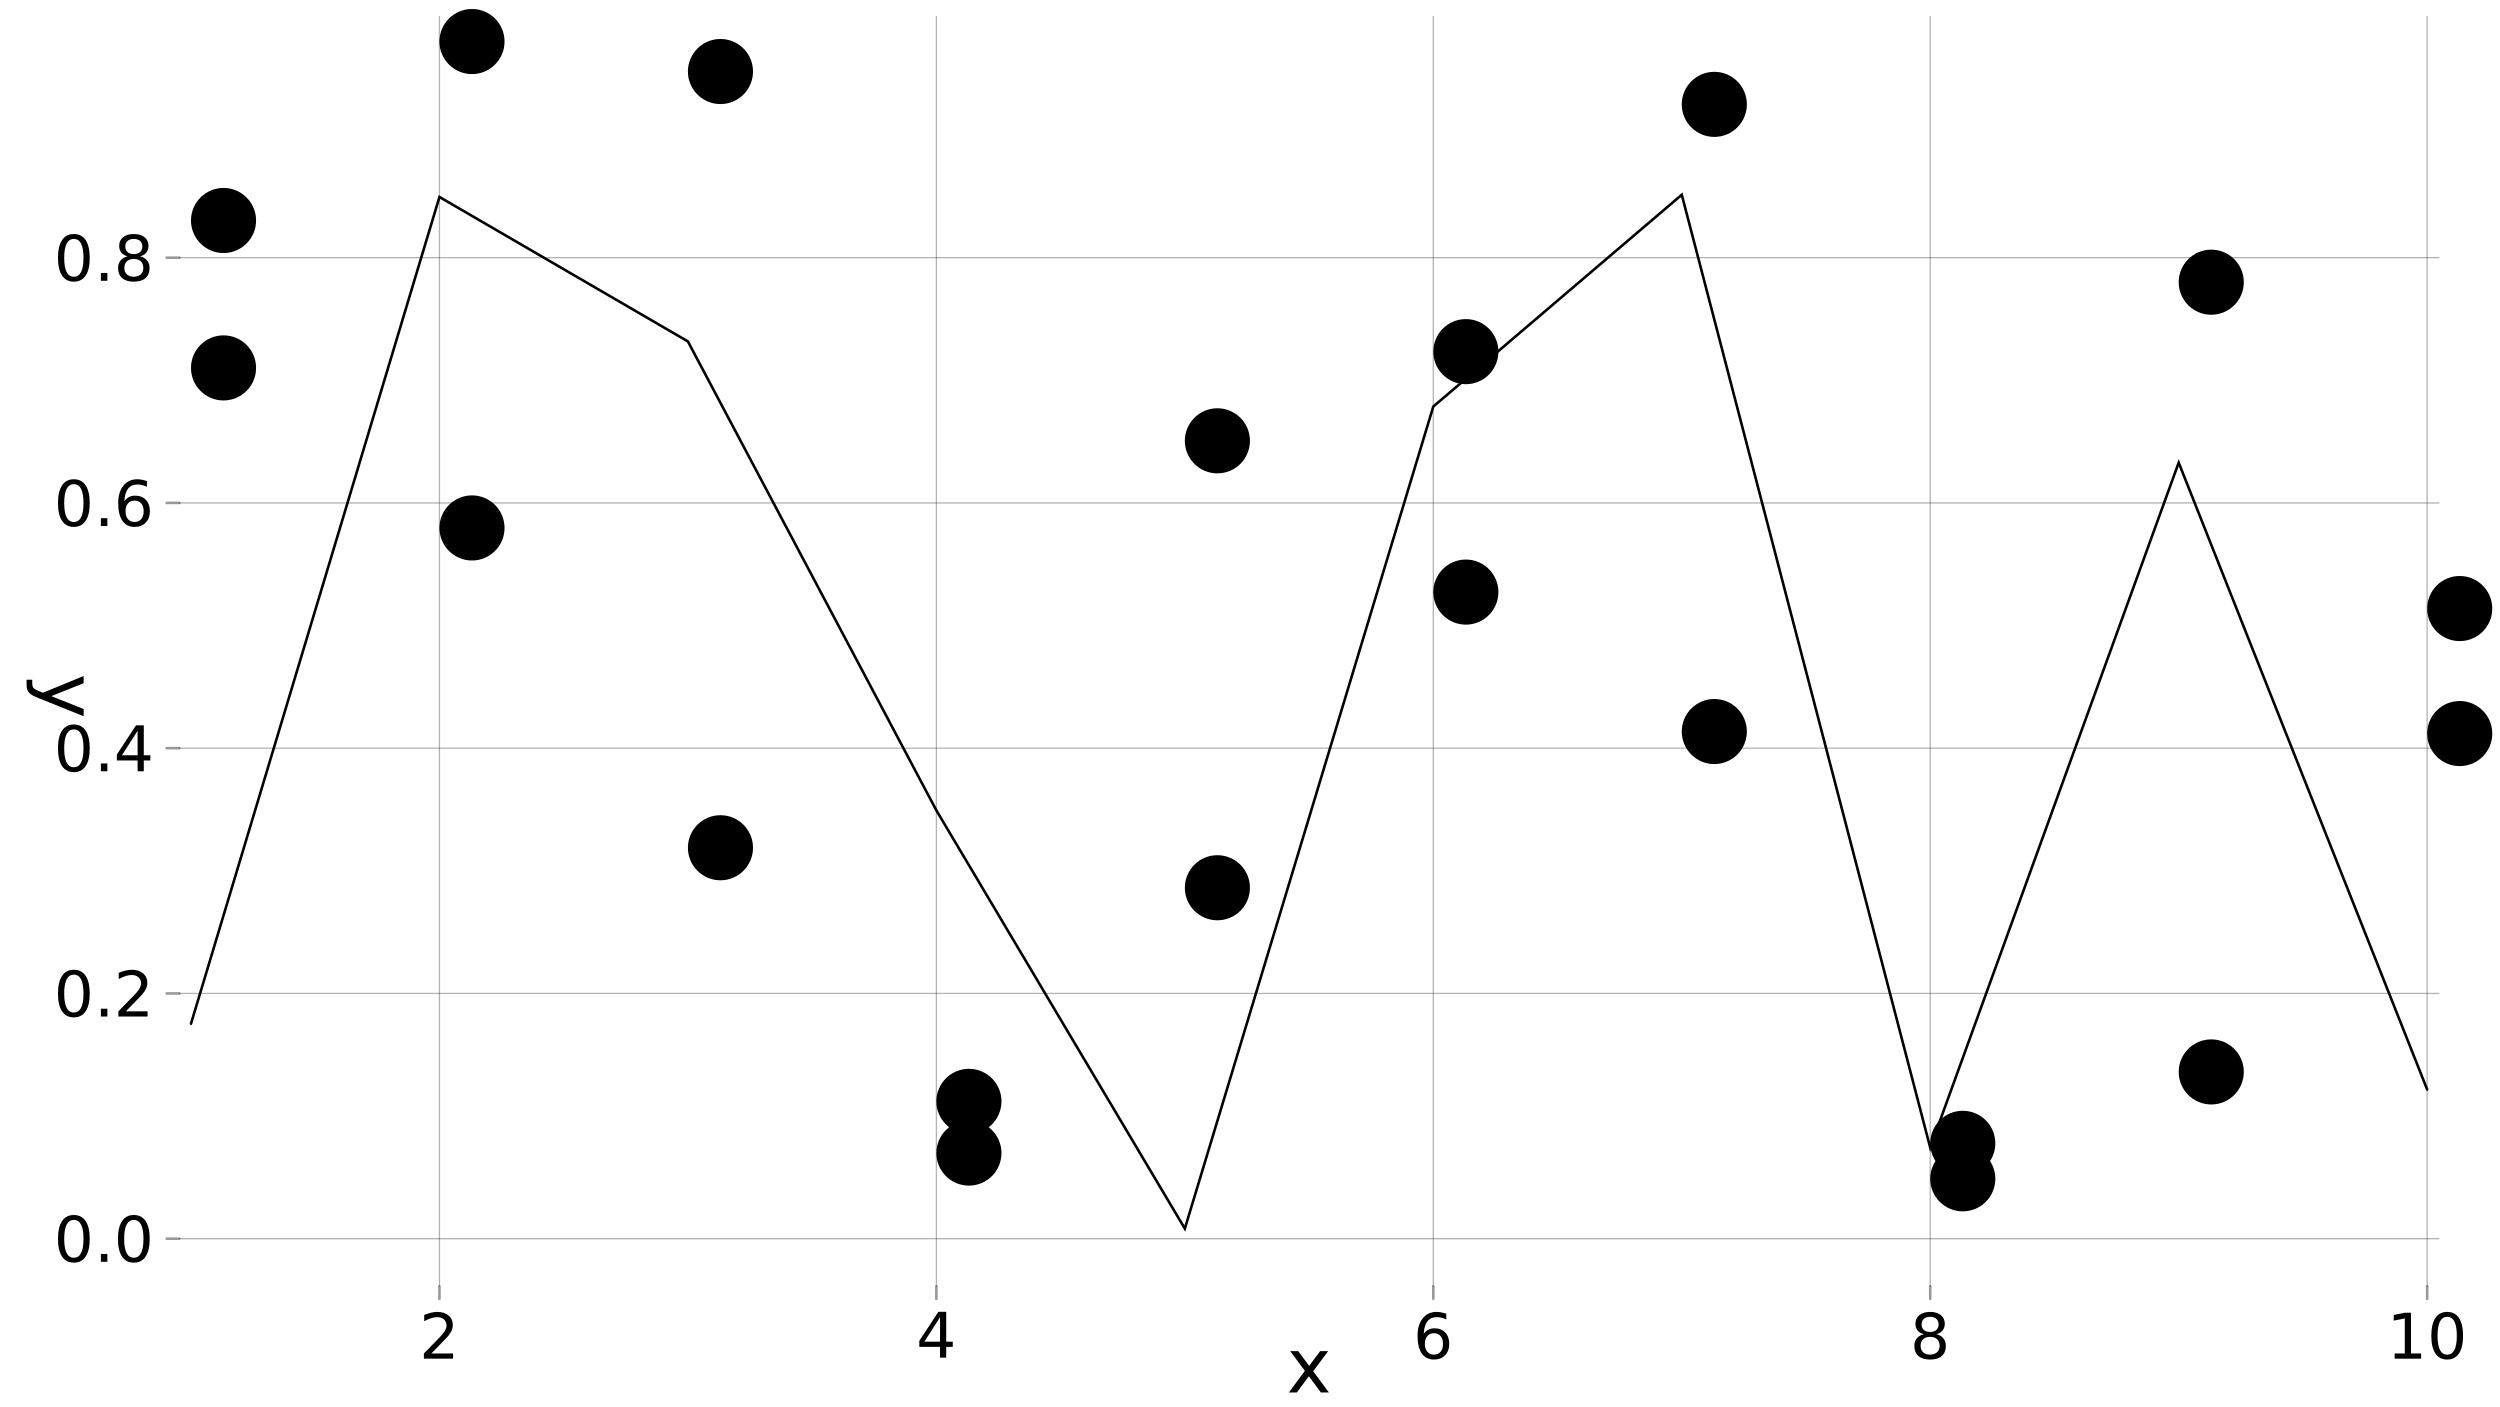
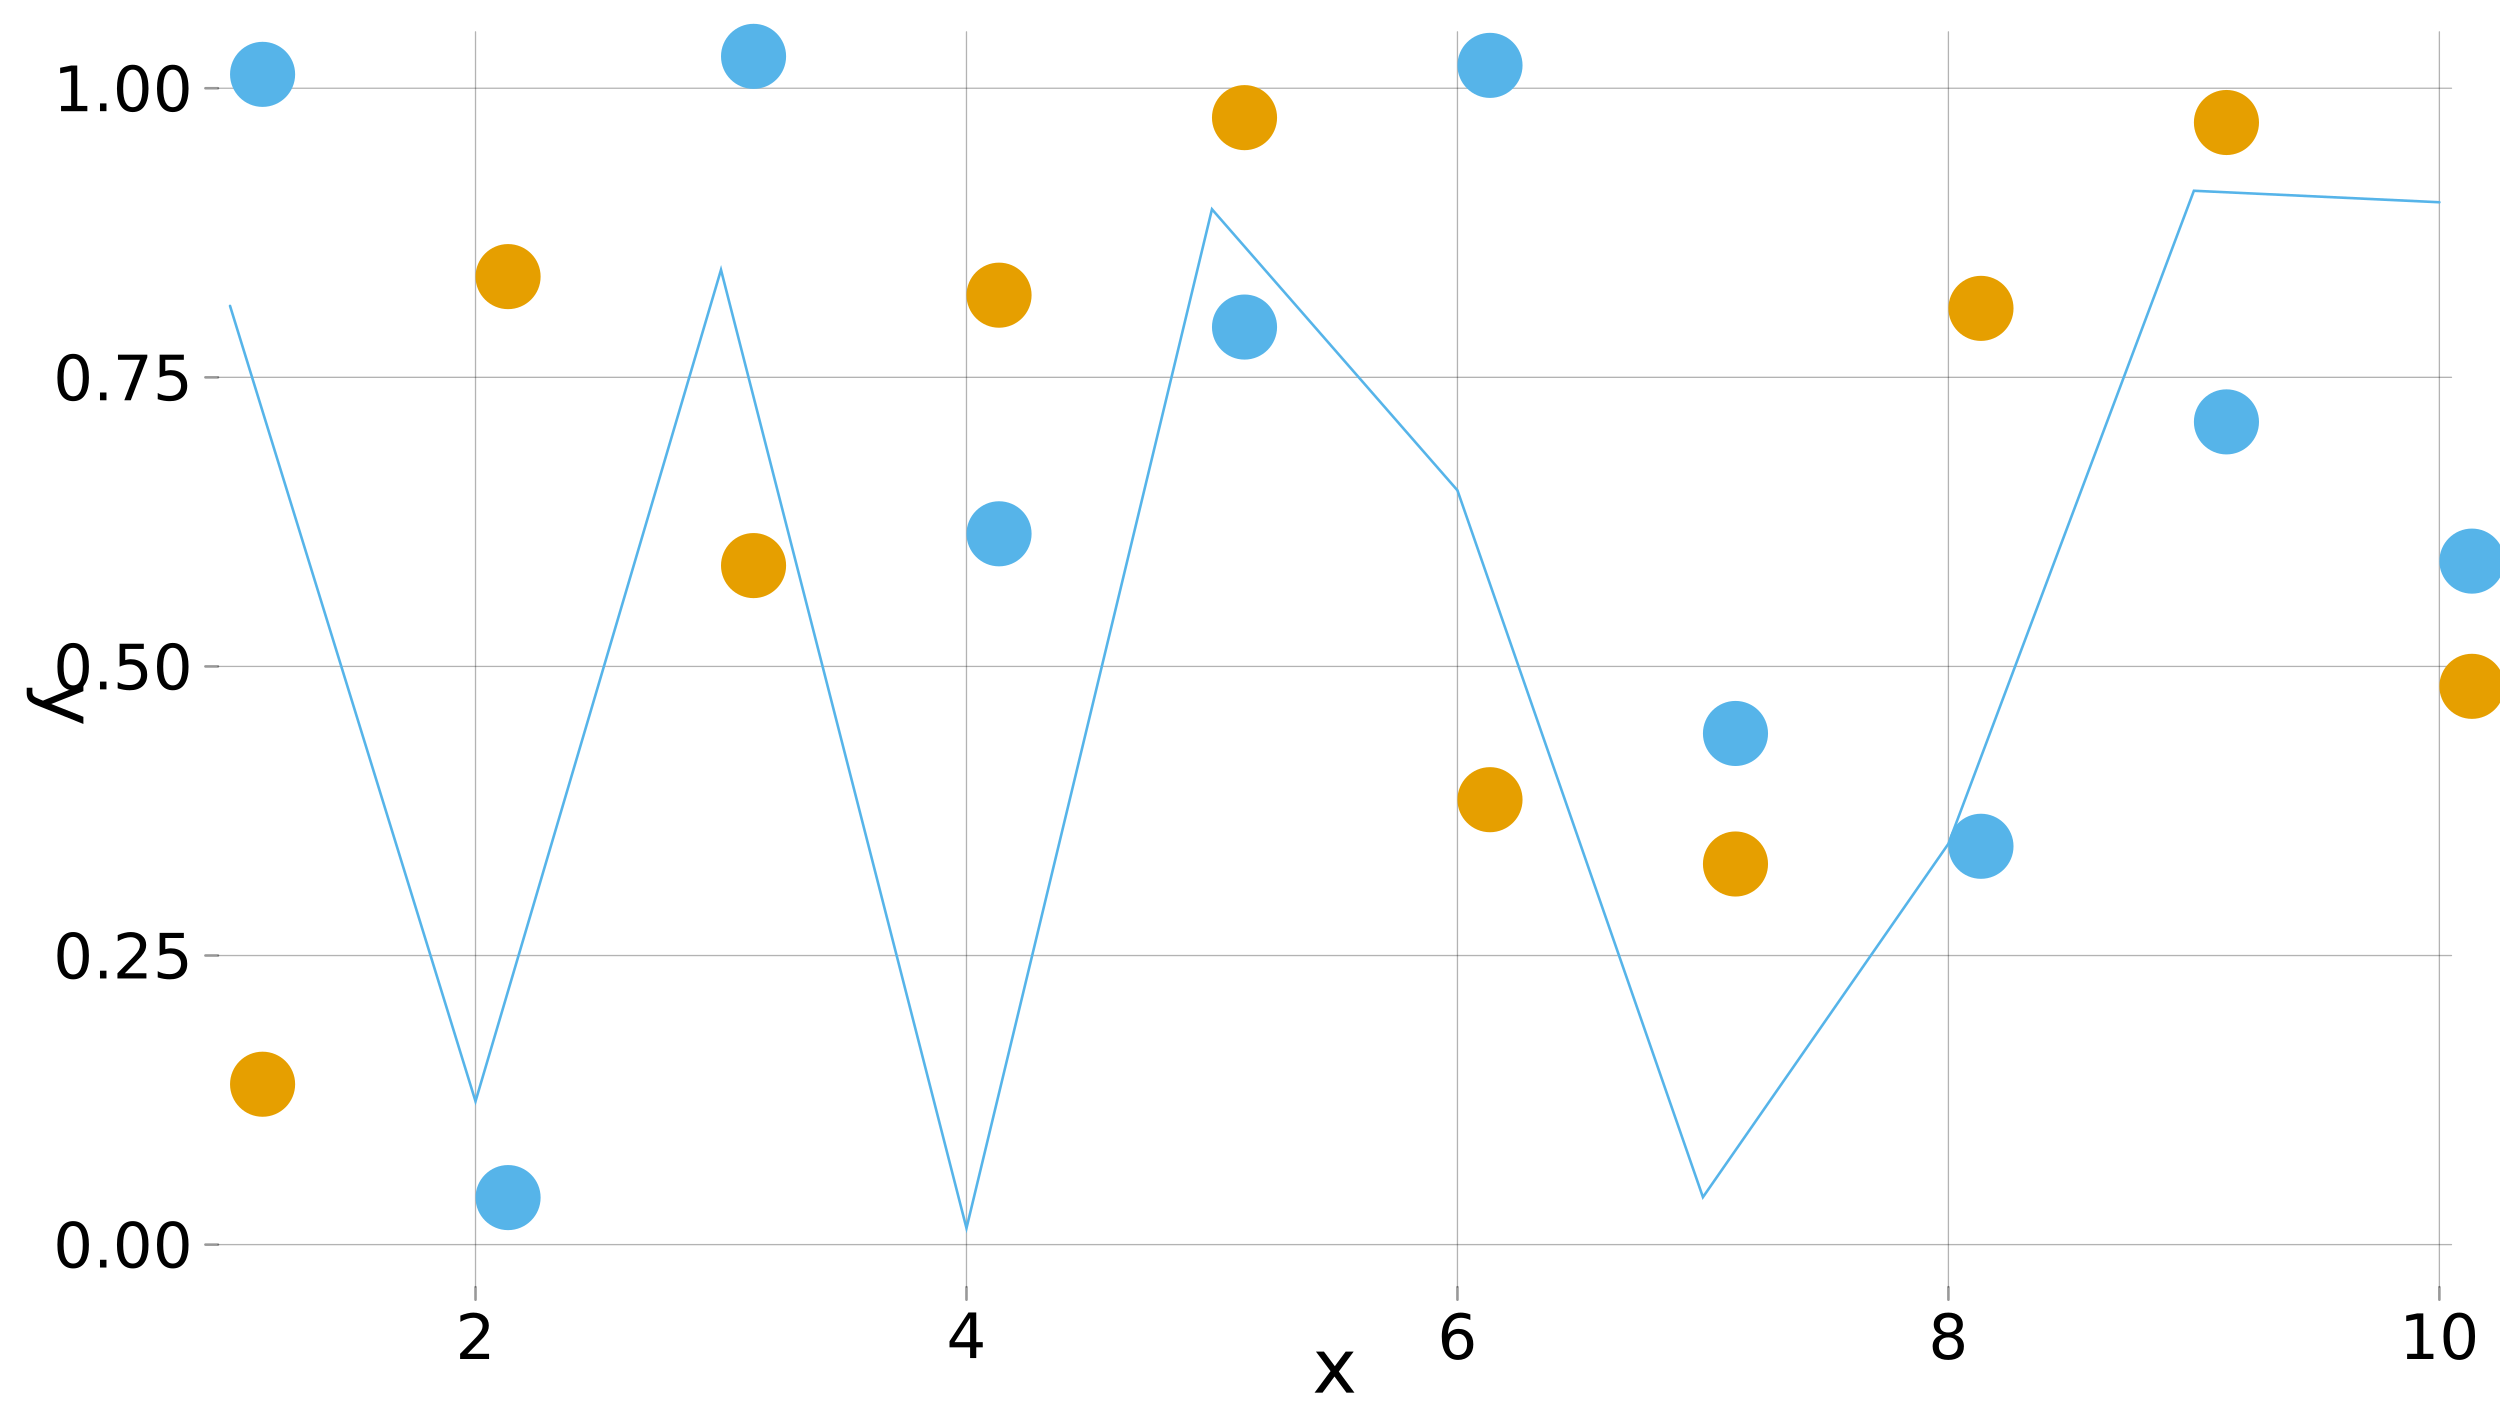
<svg xmlns="http://www.w3.org/2000/svg" xmlns:xlink="http://www.w3.org/1999/xlink" width="960pt" height="540pt" viewBox="0 0 960 540" version="1.1">
  <defs>
    <g>
      <symbol overflow="visible" id="glyph0-0">
-         <path style="stroke:none;" d="M 1.203 4.281 L 1.203 -17.047 L 13.297 -17.047 L 13.297 4.281 Z M 2.562 2.922 L 11.953 2.922 L 11.953 -15.703 L 2.562 -15.703 Z M 2.562 2.922 " />
+         <path style="stroke:none;" d="M 1.203 4.25 L 1.203 -16.938 L 13.219 -16.938 L 13.219 4.25 Z M 2.547 2.906 L 11.875 2.906 L 11.875 -15.594 L 2.547 -15.594 Z M 2.547 2.906 " />
      </symbol>
      <symbol overflow="visible" id="glyph0-1">
-         <path style="stroke:none;" d="M 4.641 -2 L 12.969 -2 L 12.969 0 L 1.766 0 L 1.766 -2 C 2.672 -2.938 3.906 -4.195 5.469 -5.781 C 7.031 -7.363 8.016 -8.379 8.422 -8.828 C 9.18 -9.691 9.711 -10.422 10.016 -11.016 C 10.316 -11.609 10.469 -12.191 10.469 -12.766 C 10.469 -13.703 10.141 -14.461 9.484 -15.047 C 8.828 -15.641 7.973 -15.938 6.922 -15.938 C 6.172 -15.938 5.379 -15.805 4.547 -15.547 C 3.723 -15.297 2.836 -14.906 1.891 -14.375 L 1.891 -16.781 C 2.848 -17.164 3.742 -17.457 4.578 -17.656 C 5.41 -17.852 6.176 -17.953 6.875 -17.953 C 8.695 -17.953 10.148 -17.492 11.234 -16.578 C 12.328 -15.672 12.875 -14.453 12.875 -12.922 C 12.875 -12.191 12.738 -11.504 12.469 -10.859 C 12.195 -10.211 11.703 -9.445 10.984 -8.562 C 10.785 -8.332 10.156 -7.672 9.094 -6.578 C 8.039 -5.492 6.555 -3.969 4.641 -2 Z M 4.641 -2 " />
+         <path style="stroke:none;" d="M 4.609 -2 L 12.891 -2 L 12.891 0 L 1.766 0 L 1.766 -2 C 2.66 -2.926 3.883 -4.172 5.438 -5.734 C 6.988 -7.305 7.961 -8.32 8.359 -8.781 C 9.117 -9.633 9.648 -10.352 9.953 -10.938 C 10.254 -11.531 10.406 -12.113 10.406 -12.688 C 10.406 -13.613 10.078 -14.367 9.422 -14.953 C 8.773 -15.547 7.926 -15.844 6.875 -15.844 C 6.133 -15.844 5.348 -15.711 4.516 -15.453 C 3.691 -15.191 2.812 -14.801 1.875 -14.281 L 1.875 -16.672 C 2.832 -17.055 3.723 -17.344 4.547 -17.531 C 5.379 -17.727 6.141 -17.828 6.828 -17.828 C 8.641 -17.828 10.086 -17.375 11.172 -16.469 C 12.254 -15.562 12.797 -14.352 12.797 -12.844 C 12.797 -12.113 12.66 -11.426 12.391 -10.781 C 12.117 -10.145 11.625 -9.383 10.906 -8.5 C 10.719 -8.281 10.098 -7.629 9.047 -6.547 C 7.992 -5.461 6.516 -3.945 4.609 -2 Z M 4.609 -2 " />
      </symbol>
      <symbol overflow="visible" id="glyph0-2">
-         <path style="stroke:none;" d="M 9.141 -15.547 L 3.125 -6.141 L 9.141 -6.141 Z M 8.516 -17.625 L 11.516 -17.625 L 11.516 -6.141 L 14.031 -6.141 L 14.031 -4.156 L 11.516 -4.156 L 11.516 0 L 9.141 0 L 9.141 -4.156 L 1.188 -4.156 L 1.188 -6.453 Z M 8.516 -17.625 " />
+         <path style="stroke:none;" d="M 9.078 -15.453 L 3.094 -6.109 L 9.078 -6.109 Z M 8.453 -17.516 L 11.438 -17.516 L 11.438 -6.109 L 13.938 -6.109 L 13.938 -4.125 L 11.438 -4.125 L 11.438 0 L 9.078 0 L 9.078 -4.125 L 1.172 -4.125 L 1.172 -6.422 Z M 8.453 -17.516 " />
      </symbol>
      <symbol overflow="visible" id="glyph0-3">
-         <path style="stroke:none;" d="M 7.984 -9.766 C 6.91 -9.766 6.062 -9.398 5.438 -8.672 C 4.812 -7.941 4.5 -6.938 4.5 -5.656 C 4.5 -4.383 4.812 -3.379 5.438 -2.641 C 6.062 -1.91 6.91 -1.547 7.984 -1.547 C 9.055 -1.547 9.906 -1.91 10.531 -2.641 C 11.156 -3.379 11.469 -4.383 11.469 -5.656 C 11.469 -6.938 11.156 -7.941 10.531 -8.672 C 9.906 -9.398 9.055 -9.766 7.984 -9.766 Z M 12.719 -17.25 L 12.719 -15.062 C 12.125 -15.352 11.52 -15.57 10.906 -15.719 C 10.289 -15.863 9.688 -15.938 9.094 -15.938 C 7.52 -15.938 6.316 -15.406 5.484 -14.344 C 4.648 -13.281 4.176 -11.676 4.062 -9.531 C 4.531 -10.219 5.113 -10.742 5.812 -11.109 C 6.508 -11.473 7.281 -11.656 8.125 -11.656 C 9.895 -11.656 11.289 -11.117 12.312 -10.047 C 13.344 -8.973 13.859 -7.508 13.859 -5.656 C 13.859 -3.844 13.32 -2.391 12.25 -1.297 C 11.188 -0.203 9.766 0.344 7.984 0.344 C 5.941 0.344 4.379 -0.438 3.297 -2 C 2.223 -3.562 1.688 -5.828 1.688 -8.797 C 1.688 -11.586 2.348 -13.812 3.672 -15.469 C 4.992 -17.125 6.77 -17.953 9 -17.953 C 9.594 -17.953 10.195 -17.891 10.812 -17.766 C 11.426 -17.648 12.062 -17.477 12.719 -17.25 Z M 12.719 -17.25 " />
+         <path style="stroke:none;" d="M 7.938 -9.703 C 6.875 -9.703 6.031 -9.336 5.406 -8.609 C 4.781 -7.879 4.469 -6.883 4.469 -5.625 C 4.469 -4.363 4.781 -3.363 5.406 -2.625 C 6.031 -1.895 6.875 -1.531 7.938 -1.531 C 9 -1.531 9.836 -1.895 10.453 -2.625 C 11.078 -3.363 11.391 -4.363 11.391 -5.625 C 11.391 -6.883 11.078 -7.879 10.453 -8.609 C 9.836 -9.336 9 -9.703 7.938 -9.703 Z M 12.641 -17.125 L 12.641 -14.969 C 12.047 -15.25 11.441 -15.461 10.828 -15.609 C 10.223 -15.766 9.625 -15.844 9.031 -15.844 C 7.469 -15.844 6.273 -15.312 5.453 -14.25 C 4.629 -13.195 4.156 -11.602 4.031 -9.469 C 4.5 -10.145 5.078 -10.664 5.766 -11.031 C 6.461 -11.395 7.234 -11.578 8.078 -11.578 C 9.836 -11.578 11.227 -11.039 12.25 -9.969 C 13.27 -8.906 13.781 -7.457 13.781 -5.625 C 13.781 -3.82 13.242 -2.375 12.172 -1.281 C 11.109 -0.195 9.695 0.344 7.938 0.344 C 5.906 0.344 4.352 -0.43 3.281 -1.984 C 2.207 -3.535 1.672 -5.785 1.672 -8.734 C 1.672 -11.504 2.328 -13.711 3.641 -15.359 C 4.961 -17.004 6.727 -17.828 8.938 -17.828 C 9.531 -17.828 10.129 -17.77 10.734 -17.656 C 11.348 -17.539 11.984 -17.363 12.641 -17.125 Z M 12.641 -17.125 " />
      </symbol>
      <symbol overflow="visible" id="glyph0-4">
-         <path style="stroke:none;" d="M 7.688 -8.375 C 6.551 -8.375 5.66 -8.07 5.016 -7.469 C 4.367 -6.863 4.047 -6.023 4.047 -4.953 C 4.047 -3.891 4.367 -3.055 5.016 -2.453 C 5.66 -1.848 6.551 -1.547 7.688 -1.547 C 8.82 -1.547 9.711 -1.848 10.359 -2.453 C 11.016 -3.066 11.344 -3.898 11.344 -4.953 C 11.344 -6.023 11.02 -6.863 10.375 -7.469 C 9.727 -8.07 8.832 -8.375 7.688 -8.375 Z M 5.297 -9.391 C 4.273 -9.641 3.477 -10.113 2.906 -10.812 C 2.344 -11.52 2.062 -12.375 2.062 -13.375 C 2.062 -14.789 2.562 -15.906 3.562 -16.719 C 4.562 -17.539 5.938 -17.953 7.688 -17.953 C 9.445 -17.953 10.828 -17.539 11.828 -16.719 C 12.828 -15.906 13.328 -14.789 13.328 -13.375 C 13.328 -12.375 13.039 -11.52 12.469 -10.812 C 11.895 -10.113 11.102 -9.641 10.094 -9.391 C 11.238 -9.117 12.129 -8.594 12.766 -7.812 C 13.41 -7.039 13.734 -6.086 13.734 -4.953 C 13.734 -3.242 13.211 -1.93 12.172 -1.016 C 11.129 -0.109 9.633 0.344 7.688 0.344 C 5.738 0.344 4.242 -0.109 3.203 -1.016 C 2.16 -1.93 1.641 -3.242 1.641 -4.953 C 1.641 -6.086 1.961 -7.039 2.609 -7.812 C 3.254 -8.594 4.148 -9.117 5.297 -9.391 Z M 4.422 -13.156 C 4.422 -12.238 4.707 -11.523 5.281 -11.016 C 5.852 -10.504 6.656 -10.25 7.688 -10.25 C 8.707 -10.25 9.504 -10.504 10.078 -11.016 C 10.66 -11.523 10.953 -12.238 10.953 -13.156 C 10.953 -14.07 10.66 -14.785 10.078 -15.297 C 9.504 -15.805 8.707 -16.062 7.688 -16.062 C 6.656 -16.062 5.852 -15.805 5.281 -15.297 C 4.707 -14.785 4.422 -14.07 4.422 -13.156 Z M 4.422 -13.156 " />
+         <path style="stroke:none;" d="M 7.641 -8.312 C 6.516 -8.312 5.629 -8.008 4.984 -7.406 C 4.336 -6.812 4.016 -5.984 4.016 -4.922 C 4.016 -3.867 4.336 -3.039 4.984 -2.438 C 5.629 -1.832 6.516 -1.531 7.641 -1.531 C 8.766 -1.531 9.648 -1.832 10.297 -2.438 C 10.953 -3.051 11.281 -3.879 11.281 -4.922 C 11.281 -5.984 10.957 -6.812 10.312 -7.406 C 9.664 -8.008 8.773 -8.312 7.641 -8.312 Z M 5.266 -9.328 C 4.254 -9.578 3.461 -10.051 2.891 -10.75 C 2.328 -11.445 2.047 -12.297 2.047 -13.297 C 2.047 -14.691 2.539 -15.797 3.531 -16.609 C 4.531 -17.422 5.898 -17.828 7.641 -17.828 C 9.379 -17.828 10.742 -17.422 11.734 -16.609 C 12.734 -15.797 13.234 -14.691 13.234 -13.297 C 13.234 -12.297 12.945 -11.445 12.375 -10.75 C 11.812 -10.051 11.023 -9.578 10.016 -9.328 C 11.16 -9.055 12.051 -8.535 12.688 -7.766 C 13.32 -6.992 13.641 -6.047 13.641 -4.922 C 13.641 -3.223 13.117 -1.922 12.078 -1.016 C 11.047 -0.109 9.566 0.344 7.641 0.344 C 5.703 0.344 4.211 -0.109 3.172 -1.016 C 2.141 -1.922 1.625 -3.223 1.625 -4.922 C 1.625 -6.047 1.945 -6.992 2.594 -7.766 C 3.238 -8.535 4.129 -9.055 5.266 -9.328 Z M 4.406 -13.078 C 4.406 -12.16 4.688 -11.445 5.25 -10.938 C 5.82 -10.438 6.617 -10.188 7.641 -10.188 C 8.66 -10.188 9.457 -10.438 10.031 -10.938 C 10.602 -11.445 10.891 -12.16 10.891 -13.078 C 10.891 -13.984 10.602 -14.688 10.031 -15.188 C 9.457 -15.695 8.66 -15.953 7.641 -15.953 C 6.617 -15.953 5.82 -15.695 5.25 -15.188 C 4.688 -14.688 4.406 -13.984 4.406 -13.078 Z M 4.406 -13.078 " />
      </symbol>
      <symbol overflow="visible" id="glyph0-5">
-         <path style="stroke:none;" d="M 3 -2 L 6.891 -2 L 6.891 -15.453 L 2.656 -14.609 L 2.656 -16.781 L 6.875 -17.625 L 9.266 -17.625 L 9.266 -2 L 13.156 -2 L 13.156 0 L 3 0 Z M 3 -2 " />
+         <path style="stroke:none;" d="M 2.984 -2 L 6.859 -2 L 6.859 -15.359 L 2.641 -14.516 L 2.641 -16.672 L 6.828 -17.516 L 9.203 -17.516 L 9.203 -2 L 13.078 -2 L 13.078 0 L 2.984 0 Z M 2.984 -2 " />
      </symbol>
      <symbol overflow="visible" id="glyph0-6">
-         <path style="stroke:none;" d="M 7.688 -16.062 C 6.457 -16.062 5.531 -15.457 4.906 -14.25 C 4.289 -13.039 3.984 -11.223 3.984 -8.797 C 3.984 -6.379 4.289 -4.566 4.906 -3.359 C 5.531 -2.148 6.457 -1.547 7.688 -1.547 C 8.926 -1.547 9.852 -2.148 10.469 -3.359 C 11.082 -4.566 11.391 -6.379 11.391 -8.797 C 11.391 -11.223 11.082 -13.039 10.469 -14.25 C 9.852 -15.457 8.926 -16.062 7.688 -16.062 Z M 7.688 -17.953 C 9.664 -17.953 11.176 -17.172 12.219 -15.609 C 13.258 -14.047 13.781 -11.773 13.781 -8.797 C 13.781 -5.828 13.258 -3.562 12.219 -2 C 11.176 -0.438 9.664 0.344 7.688 0.344 C 5.707 0.344 4.195 -0.438 3.156 -2 C 2.113 -3.562 1.594 -5.828 1.594 -8.797 C 1.594 -11.773 2.113 -14.047 3.156 -15.609 C 4.195 -17.172 5.707 -17.953 7.688 -17.953 Z M 7.688 -17.953 " />
+         <path style="stroke:none;" d="M 7.641 -15.953 C 6.422 -15.953 5.504 -15.352 4.891 -14.156 C 4.273 -12.957 3.969 -11.148 3.969 -8.734 C 3.969 -6.336 4.273 -4.535 4.891 -3.328 C 5.504 -2.129 6.422 -1.531 7.641 -1.531 C 8.867 -1.531 9.789 -2.129 10.406 -3.328 C 11.02 -4.535 11.328 -6.336 11.328 -8.734 C 11.328 -11.148 11.02 -12.957 10.406 -14.156 C 9.789 -15.352 8.867 -15.953 7.641 -15.953 Z M 7.641 -17.828 C 9.598 -17.828 11.094 -17.051 12.125 -15.5 C 13.164 -13.945 13.688 -11.691 13.688 -8.734 C 13.688 -5.785 13.164 -3.535 12.125 -1.984 C 11.094 -0.43 9.598 0.344 7.641 0.344 C 5.672 0.344 4.164 -0.43 3.125 -1.984 C 2.094 -3.535 1.578 -5.785 1.578 -8.734 C 1.578 -11.691 2.094 -13.945 3.125 -15.5 C 4.164 -17.051 5.672 -17.828 7.641 -17.828 Z M 7.641 -17.828 " />
      </symbol>
      <symbol overflow="visible" id="glyph0-7">
-         <path style="stroke:none;" d="M 2.594 -3 L 5.078 -3 L 5.078 0 L 2.594 0 Z M 2.594 -3 " />
+         <path style="stroke:none;" d="M 2.562 -2.984 L 5.047 -2.984 L 5.047 0 L 2.562 0 Z M 2.562 -2.984 " />
+       </symbol>
+       <symbol overflow="visible" id="glyph0-8">
+         <path style="stroke:none;" d="M 2.594 -17.516 L 11.891 -17.516 L 11.891 -15.531 L 4.766 -15.531 L 4.766 -11.234 C 5.109 -11.348 5.453 -11.43 5.797 -11.484 C 6.141 -11.547 6.484 -11.578 6.828 -11.578 C 8.785 -11.578 10.332 -11.039 11.469 -9.969 C 12.613 -8.895 13.188 -7.445 13.188 -5.625 C 13.188 -3.738 12.598 -2.27 11.422 -1.219 C 10.254 -0.176 8.602 0.344 6.469 0.344 C 5.727 0.344 4.977 0.281 4.219 0.156 C 3.457 0.031 2.672 -0.156 1.859 -0.406 L 1.859 -2.797 C 2.555 -2.41 3.281 -2.125 4.031 -1.938 C 4.781 -1.75 5.578 -1.656 6.422 -1.656 C 7.773 -1.656 8.844 -2.008 9.625 -2.719 C 10.414 -3.438 10.812 -4.406 10.812 -5.625 C 10.812 -6.844 10.414 -7.805 9.625 -8.516 C 8.844 -9.234 7.773 -9.594 6.422 -9.594 C 5.785 -9.594 5.148 -9.52 4.516 -9.375 C 3.891 -9.238 3.25 -9.02 2.594 -8.719 Z M 2.594 -17.516 " />
+       </symbol>
+       <symbol overflow="visible" id="glyph0-9">
+         <path style="stroke:none;" d="M 1.969 -17.516 L 13.234 -17.516 L 13.234 -16.516 L 6.875 0 L 4.406 0 L 10.391 -15.531 L 1.969 -15.531 Z M 1.969 -17.516 " />
      </symbol>
      <symbol overflow="visible" id="glyph1-0">
-         <path style="stroke:none;" d="M 1.453 5.125 L 1.453 -20.469 L 15.969 -20.469 L 15.969 5.125 Z M 3.078 3.516 L 14.344 3.516 L 14.344 -18.844 L 3.078 -18.844 Z M 3.078 3.516 " />
+         <path style="stroke:none;" d="M 1.438 5.094 L 1.438 -20.328 L 15.844 -20.328 L 15.844 5.094 Z M 3.047 3.484 L 14.25 3.484 L 14.25 -18.703 L 3.047 -18.703 Z M 3.047 3.484 " />
      </symbol>
      <symbol overflow="visible" id="glyph1-1">
-         <path style="stroke:none;" d="M 15.938 -15.875 L 10.188 -8.156 L 16.234 0 L 13.156 0 L 8.531 -6.234 L 3.906 0 L 0.844 0 L 7 -8.312 L 1.359 -15.875 L 4.438 -15.875 L 8.641 -10.219 L 12.859 -15.875 Z M 15.938 -15.875 " />
+         <path style="stroke:none;" d="M 15.828 -15.766 L 10.125 -8.094 L 16.125 0 L 13.062 0 L 8.469 -6.188 L 3.891 0 L 0.828 0 L 6.953 -8.25 L 1.344 -15.766 L 4.406 -15.766 L 8.594 -10.156 L 12.766 -15.766 Z M 15.828 -15.766 " />
      </symbol>
      <symbol overflow="visible" id="glyph2-0">
-         <path style="stroke:none;" d="M -5.125 1.453 L 20.469 1.453 L 20.469 15.969 L -5.125 15.969 Z M -3.516 3.078 L -3.516 14.344 L 18.844 14.344 L 18.844 3.078 Z M -3.516 3.078 " />
+         <path style="stroke:none;" d="M -5.094 1.438 L 20.328 1.438 L 20.328 15.844 L -5.094 15.844 Z M -3.484 3.047 L -3.484 14.25 L 18.703 14.25 L 18.703 3.047 Z M -3.484 3.047 " />
      </symbol>
      <symbol overflow="visible" id="glyph2-1">
-         <path style="stroke:none;" d="M -1.469 9.344 C -3.363 8.602 -4.598 7.883 -5.172 7.188 C -5.742 6.488 -6.031 5.551 -6.031 4.375 L -6.031 2.297 L -3.859 2.297 L -3.859 3.828 C -3.859 4.547 -3.688 5.102 -3.344 5.5 C -3 5.895 -2.195 6.332 -0.938 6.812 L 0.25 7.281 L 15.875 0.859 L 15.875 3.625 L 3.453 8.594 L 15.875 13.547 L 15.875 16.312 Z M -1.469 9.344 " />
+         <path style="stroke:none;" d="M -1.469 9.281 C -3.344 8.539 -4.566 7.82 -5.141 7.125 C -5.711 6.438 -6 5.508 -6 4.344 L -6 2.281 L -3.828 2.281 L -3.828 3.797 C -3.828 4.516 -3.656 5.066 -3.312 5.453 C -2.977 5.848 -2.18 6.285 -0.922 6.766 L 0.25 7.234 L 15.766 0.859 L 15.766 3.609 L 3.438 8.531 L 15.766 13.453 L 15.766 16.203 Z M -1.469 9.281 " />
      </symbol>
    </g>
  </defs>
  <g id="surface6">
    <rect x="0" y="0" width="960" height="540" style="fill:rgb(100%,100%,100%);fill-opacity:1;stroke:none;" />
    <g style="fill:rgb(0%,0%,0%);fill-opacity:1;">
-       <use xlink:href="#glyph0-1" x="161.008" y="521.723" />
+       <use xlink:href="#glyph0-1" x="174.91" y="521.867" />
    </g>
    <g style="fill:rgb(0%,0%,0%);fill-opacity:1;">
-       <use xlink:href="#glyph0-2" x="351.828" y="521.344" />
+       <use xlink:href="#glyph0-2" x="363.441" y="521.492" />
    </g>
    <g style="fill:rgb(0%,0%,0%);fill-opacity:1;">
-       <use xlink:href="#glyph0-3" x="542.648" y="521.723" />
+       <use xlink:href="#glyph0-3" x="551.973" y="521.867" />
    </g>
    <g style="fill:rgb(0%,0%,0%);fill-opacity:1;">
-       <use xlink:href="#glyph0-4" x="733.469" y="521.723" />
+       <use xlink:href="#glyph0-4" x="740.504" y="521.867" />
    </g>
    <g style="fill:rgb(0%,0%,0%);fill-opacity:1;">
-       <use xlink:href="#glyph0-5" x="916.551" y="521.723" />
+       <use xlink:href="#glyph0-5" x="921.348" y="521.867" />
    </g>
    <g style="fill:rgb(0%,0%,0%);fill-opacity:1;">
-       <use xlink:href="#glyph0-6" x="932.031" y="521.723" />
+       <use xlink:href="#glyph0-6" x="936.723" y="521.867" />
    </g>
    <g style="fill:rgb(0%,0%,0%);fill-opacity:1;">
-       <use xlink:href="#glyph0-6" x="20.672" y="484.516" />
+       <use xlink:href="#glyph0-6" x="20.457" y="486.734" />
    </g>
    <g style="fill:rgb(0%,0%,0%);fill-opacity:1;">
-       <use xlink:href="#glyph0-7" x="36.148" y="484.516" />
+       <use xlink:href="#glyph0-7" x="35.832" y="486.734" />
    </g>
    <g style="fill:rgb(0%,0%,0%);fill-opacity:1;">
-       <use xlink:href="#glyph0-6" x="43.699" y="484.516" />
+       <use xlink:href="#glyph0-6" x="43.332" y="486.734" />
    </g>
    <g style="fill:rgb(0%,0%,0%);fill-opacity:1;">
-       <use xlink:href="#glyph0-6" x="20.672" y="390.34" />
+       <use xlink:href="#glyph0-6" x="58.707" y="486.734" />
    </g>
    <g style="fill:rgb(0%,0%,0%);fill-opacity:1;">
-       <use xlink:href="#glyph0-7" x="36.148" y="390.34" />
+       <use xlink:href="#glyph0-6" x="20.457" y="375.727" />
    </g>
    <g style="fill:rgb(0%,0%,0%);fill-opacity:1;">
-       <use xlink:href="#glyph0-1" x="43.699" y="390.34" />
+       <use xlink:href="#glyph0-7" x="35.832" y="375.727" />
    </g>
    <g style="fill:rgb(0%,0%,0%);fill-opacity:1;">
-       <use xlink:href="#glyph0-6" x="20.672" y="296.164" />
+       <use xlink:href="#glyph0-1" x="43.332" y="375.727" />
    </g>
    <g style="fill:rgb(0%,0%,0%);fill-opacity:1;">
-       <use xlink:href="#glyph0-7" x="36.148" y="296.164" />
+       <use xlink:href="#glyph0-8" x="58.707" y="375.727" />
    </g>
    <g style="fill:rgb(0%,0%,0%);fill-opacity:1;">
-       <use xlink:href="#glyph0-2" x="43.699" y="296.164" />
+       <use xlink:href="#glyph0-6" x="20.457" y="264.715" />
    </g>
    <g style="fill:rgb(0%,0%,0%);fill-opacity:1;">
-       <use xlink:href="#glyph0-6" x="20.672" y="201.988" />
+       <use xlink:href="#glyph0-7" x="35.832" y="264.715" />
    </g>
    <g style="fill:rgb(0%,0%,0%);fill-opacity:1;">
-       <use xlink:href="#glyph0-7" x="36.148" y="201.988" />
+       <use xlink:href="#glyph0-8" x="43.332" y="264.715" />
    </g>
    <g style="fill:rgb(0%,0%,0%);fill-opacity:1;">
-       <use xlink:href="#glyph0-3" x="43.699" y="201.988" />
+       <use xlink:href="#glyph0-6" x="58.707" y="264.715" />
    </g>
    <g style="fill:rgb(0%,0%,0%);fill-opacity:1;">
-       <use xlink:href="#glyph0-6" x="20.672" y="107.816" />
+       <use xlink:href="#glyph0-6" x="20.457" y="153.703" />
    </g>
    <g style="fill:rgb(0%,0%,0%);fill-opacity:1;">
-       <use xlink:href="#glyph0-7" x="36.148" y="107.816" />
+       <use xlink:href="#glyph0-7" x="35.832" y="153.703" />
    </g>
    <g style="fill:rgb(0%,0%,0%);fill-opacity:1;">
-       <use xlink:href="#glyph0-4" x="43.699" y="107.816" />
+       <use xlink:href="#glyph0-9" x="43.332" y="153.703" />
    </g>
    <g style="fill:rgb(0%,0%,0%);fill-opacity:1;">
-       <use xlink:href="#glyph1-1" x="494.074" y="534.715" />
+       <use xlink:href="#glyph0-8" x="58.707" y="153.703" />
    </g>
    <g style="fill:rgb(0%,0%,0%);fill-opacity:1;">
-       <use xlink:href="#glyph2-1" x="16.246" y="258.723" />
+       <use xlink:href="#glyph0-5" x="20.457" y="42.691" />
    </g>
-     <path style="fill:none;stroke-width:0.5;stroke-linecap:round;stroke-linejoin:miter;stroke:rgb(0%,0%,0%);stroke-opacity:0.3;stroke-miterlimit:10;" d="M 168.746 493.957 L 168.746 6.285 " />
-     <path style="fill:none;stroke-width:0.5;stroke-linecap:round;stroke-linejoin:miter;stroke:rgb(0%,0%,0%);stroke-opacity:0.3;stroke-miterlimit:10;" d="M 359.566 493.957 L 359.566 6.285 " />
-     <path style="fill:none;stroke-width:0.5;stroke-linecap:round;stroke-linejoin:miter;stroke:rgb(0%,0%,0%);stroke-opacity:0.3;stroke-miterlimit:10;" d="M 550.387 493.957 L 550.387 6.285 " />
-     <path style="fill:none;stroke-width:0.5;stroke-linecap:round;stroke-linejoin:miter;stroke:rgb(0%,0%,0%);stroke-opacity:0.3;stroke-miterlimit:10;" d="M 741.207 493.957 L 741.207 6.285 " />
-     <path style="fill:none;stroke-width:0.5;stroke-linecap:round;stroke-linejoin:miter;stroke:rgb(0%,0%,0%);stroke-opacity:0.3;stroke-miterlimit:10;" d="M 932.031 493.957 L 932.031 6.285 " />
-     <path style="fill:none;stroke-width:0.5;stroke-linecap:round;stroke-linejoin:miter;stroke:rgb(0%,0%,0%);stroke-opacity:0.3;stroke-miterlimit:10;" d="M 68.844 475.648 L 936.52 475.648 " />
-     <path style="fill:none;stroke-width:0.5;stroke-linecap:round;stroke-linejoin:miter;stroke:rgb(0%,0%,0%);stroke-opacity:0.3;stroke-miterlimit:10;" d="M 68.844 381.477 L 936.52 381.477 " />
-     <path style="fill:none;stroke-width:0.5;stroke-linecap:round;stroke-linejoin:miter;stroke:rgb(0%,0%,0%);stroke-opacity:0.3;stroke-miterlimit:10;" d="M 68.844 287.301 L 936.52 287.301 " />
-     <path style="fill:none;stroke-width:0.5;stroke-linecap:round;stroke-linejoin:miter;stroke:rgb(0%,0%,0%);stroke-opacity:0.3;stroke-miterlimit:10;" d="M 68.844 193.125 L 936.52 193.125 " />
-     <path style="fill:none;stroke-width:0.5;stroke-linecap:round;stroke-linejoin:miter;stroke:rgb(0%,0%,0%);stroke-opacity:0.3;stroke-miterlimit:10;" d="M 68.844 98.949 L 936.52 98.949 " />
-     <path style="fill:none;stroke-width:1;stroke-linecap:round;stroke-linejoin:miter;stroke:rgb(0%,0%,0%);stroke-opacity:0.4;stroke-miterlimit:10;" d="M 168.746 498.785 L 168.746 493.957 " />
-     <path style="fill:none;stroke-width:1;stroke-linecap:round;stroke-linejoin:miter;stroke:rgb(0%,0%,0%);stroke-opacity:0.4;stroke-miterlimit:10;" d="M 359.566 498.785 L 359.566 493.957 " />
-     <path style="fill:none;stroke-width:1;stroke-linecap:round;stroke-linejoin:miter;stroke:rgb(0%,0%,0%);stroke-opacity:0.4;stroke-miterlimit:10;" d="M 550.387 498.785 L 550.387 493.957 " />
-     <path style="fill:none;stroke-width:1;stroke-linecap:round;stroke-linejoin:miter;stroke:rgb(0%,0%,0%);stroke-opacity:0.4;stroke-miterlimit:10;" d="M 741.207 498.785 L 741.207 493.957 " />
-     <path style="fill:none;stroke-width:1;stroke-linecap:round;stroke-linejoin:miter;stroke:rgb(0%,0%,0%);stroke-opacity:0.4;stroke-miterlimit:10;" d="M 932.031 498.785 L 932.031 493.957 " />
-     <path style="fill:none;stroke-width:1;stroke-linecap:round;stroke-linejoin:miter;stroke:rgb(0%,0%,0%);stroke-opacity:0.4;stroke-miterlimit:10;" d="M 64.012 475.648 L 68.844 475.648 " />
-     <path style="fill:none;stroke-width:1;stroke-linecap:round;stroke-linejoin:miter;stroke:rgb(0%,0%,0%);stroke-opacity:0.4;stroke-miterlimit:10;" d="M 64.012 381.477 L 68.844 381.477 " />
-     <path style="fill:none;stroke-width:1;stroke-linecap:round;stroke-linejoin:miter;stroke:rgb(0%,0%,0%);stroke-opacity:0.4;stroke-miterlimit:10;" d="M 64.012 287.301 L 68.844 287.301 " />
-     <path style="fill:none;stroke-width:1;stroke-linecap:round;stroke-linejoin:miter;stroke:rgb(0%,0%,0%);stroke-opacity:0.4;stroke-miterlimit:10;" d="M 64.012 193.125 L 68.844 193.125 " />
-     <path style="fill:none;stroke-width:1;stroke-linecap:round;stroke-linejoin:miter;stroke:rgb(0%,0%,0%);stroke-opacity:0.4;stroke-miterlimit:10;" d="M 64.012 98.949 L 68.844 98.949 " />
-     <path style=" stroke:none;fill-rule:nonzero;fill:rgb(0%,0%,0%);fill-opacity:1;" d="M 98.336 141.277 C 98.336 148.18 92.738 153.777 85.836 153.777 C 78.934 153.777 73.336 148.18 73.336 141.277 C 73.336 134.375 78.934 128.777 85.836 128.777 C 92.738 128.777 98.336 134.375 98.336 141.277 " />
-     <path style=" stroke:none;fill-rule:nonzero;fill:rgb(0%,0%,0%);fill-opacity:1;" d="M 193.746 202.73 C 193.746 209.633 188.148 215.23 181.246 215.23 C 174.344 215.23 168.746 209.633 168.746 202.73 C 168.746 195.824 174.344 190.23 181.246 190.23 C 188.148 190.23 193.746 195.824 193.746 202.73 " />
-     <path style=" stroke:none;fill-rule:nonzero;fill:rgb(0%,0%,0%);fill-opacity:1;" d="M 289.156 325.535 C 289.156 332.438 283.559 338.035 276.656 338.035 C 269.754 338.035 264.156 332.438 264.156 325.535 C 264.156 318.629 269.754 313.035 276.656 313.035 C 283.559 313.035 289.156 318.629 289.156 325.535 " />
-     <path style=" stroke:none;fill-rule:nonzero;fill:rgb(0%,0%,0%);fill-opacity:1;" d="M 384.566 442.781 C 384.566 449.684 378.969 455.281 372.066 455.281 C 365.164 455.281 359.566 449.684 359.566 442.781 C 359.566 435.879 365.164 430.281 372.066 430.281 C 378.969 430.281 384.566 435.879 384.566 442.781 " />
-     <path style=" stroke:none;fill-rule:nonzero;fill:rgb(0%,0%,0%);fill-opacity:1;" d="M 479.977 340.895 C 479.977 347.797 474.383 353.395 467.477 353.395 C 460.574 353.395 454.977 347.797 454.977 340.895 C 454.977 333.992 460.574 328.395 467.477 328.395 C 474.383 328.395 479.977 333.992 479.977 340.895 " />
-     <path style=" stroke:none;fill-rule:nonzero;fill:rgb(0%,0%,0%);fill-opacity:1;" d="M 575.387 135.031 C 575.387 141.934 569.793 147.531 562.887 147.531 C 555.984 147.531 550.387 141.934 550.387 135.031 C 550.387 128.125 555.984 122.531 562.887 122.531 C 569.793 122.531 575.387 128.125 575.387 135.031 " />
-     <path style=" stroke:none;fill-rule:nonzero;fill:rgb(0%,0%,0%);fill-opacity:1;" d="M 670.797 280.91 C 670.797 287.812 665.203 293.41 658.297 293.41 C 651.395 293.41 645.797 287.812 645.797 280.91 C 645.797 274.004 651.395 268.41 658.297 268.41 C 665.203 268.41 670.797 274.004 670.797 280.91 " />
-     <path style=" stroke:none;fill-rule:nonzero;fill:rgb(0%,0%,0%);fill-opacity:1;" d="M 766.207 439.039 C 766.207 445.941 760.613 451.539 753.707 451.539 C 746.805 451.539 741.207 445.941 741.207 439.039 C 741.207 432.133 746.805 426.539 753.707 426.539 C 760.613 426.539 766.207 432.133 766.207 439.039 " />
-     <path style=" stroke:none;fill-rule:nonzero;fill:rgb(0%,0%,0%);fill-opacity:1;" d="M 861.621 108.367 C 861.621 115.273 856.023 120.867 849.121 120.867 C 842.215 120.867 836.621 115.273 836.621 108.367 C 836.621 101.465 842.215 95.867 849.121 95.867 C 856.023 95.867 861.621 101.465 861.621 108.367 " />
-     <path style=" stroke:none;fill-rule:nonzero;fill:rgb(0%,0%,0%);fill-opacity:1;" d="M 957.031 233.684 C 957.031 240.59 951.434 246.184 944.531 246.184 C 937.625 246.184 932.031 240.59 932.031 233.684 C 932.031 226.781 937.625 221.184 944.531 221.184 C 951.434 221.184 957.031 226.781 957.031 233.684 " />
-     <path style=" stroke:none;fill-rule:nonzero;fill:rgb(0%,0%,0%);fill-opacity:1;" d="M 98.336 84.668 C 98.336 91.57 92.738 97.168 85.836 97.168 C 78.934 97.168 73.336 91.57 73.336 84.668 C 73.336 77.762 78.934 72.168 85.836 72.168 C 92.738 72.168 98.336 77.762 98.336 84.668 " />
-     <path style=" stroke:none;fill-rule:nonzero;fill:rgb(0%,0%,0%);fill-opacity:1;" d="M 193.746 15.953 C 193.746 22.855 188.148 28.453 181.246 28.453 C 174.344 28.453 168.746 22.855 168.746 15.953 C 168.746 9.047 174.344 3.453 181.246 3.453 C 188.148 3.453 193.746 9.047 193.746 15.953 " />
-     <path style=" stroke:none;fill-rule:nonzero;fill:rgb(0%,0%,0%);fill-opacity:1;" d="M 289.156 27.465 C 289.156 34.367 283.559 39.965 276.656 39.965 C 269.754 39.965 264.156 34.367 264.156 27.465 C 264.156 20.562 269.754 14.965 276.656 14.965 C 283.559 14.965 289.156 20.562 289.156 27.465 " />
-     <path style=" stroke:none;fill-rule:nonzero;fill:rgb(0%,0%,0%);fill-opacity:1;" d="M 384.566 422.926 C 384.566 429.832 378.969 435.426 372.066 435.426 C 365.164 435.426 359.566 429.832 359.566 422.926 C 359.566 416.023 365.164 410.426 372.066 410.426 C 378.969 410.426 384.566 416.023 384.566 422.926 " />
-     <path style=" stroke:none;fill-rule:nonzero;fill:rgb(0%,0%,0%);fill-opacity:1;" d="M 479.977 169.273 C 479.977 176.176 474.383 181.773 467.477 181.773 C 460.574 181.773 454.977 176.176 454.977 169.273 C 454.977 162.371 460.574 156.773 467.477 156.773 C 474.383 156.773 479.977 162.371 479.977 169.273 " />
-     <path style=" stroke:none;fill-rule:nonzero;fill:rgb(0%,0%,0%);fill-opacity:1;" d="M 575.387 227.363 C 575.387 234.27 569.793 239.863 562.887 239.863 C 555.984 239.863 550.387 234.27 550.387 227.363 C 550.387 220.461 555.984 214.863 562.887 214.863 C 569.793 214.863 575.387 220.461 575.387 227.363 " />
-     <path style=" stroke:none;fill-rule:nonzero;fill:rgb(0%,0%,0%);fill-opacity:1;" d="M 670.797 40.078 C 670.797 46.98 665.203 52.578 658.297 52.578 C 651.395 52.578 645.797 46.98 645.797 40.078 C 645.797 33.172 651.395 27.578 658.297 27.578 C 665.203 27.578 670.797 33.172 670.797 40.078 " />
-     <path style=" stroke:none;fill-rule:nonzero;fill:rgb(0%,0%,0%);fill-opacity:1;" d="M 766.207 452.664 C 766.207 459.57 760.613 465.164 753.707 465.164 C 746.805 465.164 741.207 459.57 741.207 452.664 C 741.207 445.762 746.805 440.164 753.707 440.164 C 760.613 440.164 766.207 445.762 766.207 452.664 " />
-     <path style=" stroke:none;fill-rule:nonzero;fill:rgb(0%,0%,0%);fill-opacity:1;" d="M 861.621 411.621 C 861.621 418.527 856.023 424.121 849.121 424.121 C 842.215 424.121 836.621 418.527 836.621 411.621 C 836.621 404.719 842.215 399.121 849.121 399.121 C 856.023 399.121 861.621 404.719 861.621 411.621 " />
-     <path style=" stroke:none;fill-rule:nonzero;fill:rgb(0%,0%,0%);fill-opacity:1;" d="M 957.031 281.688 C 957.031 288.59 951.434 294.188 944.531 294.188 C 937.625 294.188 932.031 288.59 932.031 281.688 C 932.031 274.785 937.625 269.188 944.531 269.188 C 951.434 269.188 957.031 274.785 957.031 281.688 " />
-     <path style="fill:none;stroke-width:1;stroke-linecap:round;stroke-linejoin:miter;stroke:rgb(0%,0%,0%);stroke-opacity:1;stroke-miterlimit:10;" d="M 73.336 393.105 L 168.746 75.648 L 264.156 131.113 L 359.566 311.191 L 454.977 471.789 L 550.387 156.105 L 645.797 74.781 L 741.207 440.703 L 836.621 177.66 L 932.031 418.363 " />
+     <g style="fill:rgb(0%,0%,0%);fill-opacity:1;">
+       <use xlink:href="#glyph0-7" x="35.832" y="42.691" />
+     </g>
+     <g style="fill:rgb(0%,0%,0%);fill-opacity:1;">
+       <use xlink:href="#glyph0-6" x="43.332" y="42.691" />
+     </g>
+     <g style="fill:rgb(0%,0%,0%);fill-opacity:1;">
+       <use xlink:href="#glyph0-6" x="58.707" y="42.691" />
+     </g>
+     <g style="fill:rgb(0%,0%,0%);fill-opacity:1;">
+       <use xlink:href="#glyph1-1" x="503.977" y="534.773" />
+     </g>
+     <g style="fill:rgb(0%,0%,0%);fill-opacity:1;">
+       <use xlink:href="#glyph2-1" x="16.254" y="261.801" />
+     </g>
+     <path style="fill:none;stroke-width:0.5;stroke-linecap:round;stroke-linejoin:miter;stroke:rgb(0%,0%,0%);stroke-opacity:0.3;stroke-miterlimit:10;" d="M 182.598 494.289 L 182.598 12.227 " />
+     <path style="fill:none;stroke-width:0.5;stroke-linecap:round;stroke-linejoin:miter;stroke:rgb(0%,0%,0%);stroke-opacity:0.3;stroke-miterlimit:10;" d="M 371.129 494.289 L 371.129 12.227 " />
+     <path style="fill:none;stroke-width:0.5;stroke-linecap:round;stroke-linejoin:miter;stroke:rgb(0%,0%,0%);stroke-opacity:0.3;stroke-miterlimit:10;" d="M 559.66 494.289 L 559.66 12.227 " />
+     <path style="fill:none;stroke-width:0.5;stroke-linecap:round;stroke-linejoin:miter;stroke:rgb(0%,0%,0%);stroke-opacity:0.3;stroke-miterlimit:10;" d="M 748.191 494.289 L 748.191 12.227 " />
+     <path style="fill:none;stroke-width:0.5;stroke-linecap:round;stroke-linejoin:miter;stroke:rgb(0%,0%,0%);stroke-opacity:0.3;stroke-miterlimit:10;" d="M 936.723 494.289 L 936.723 12.227 " />
+     <path style="fill:none;stroke-width:0.5;stroke-linecap:round;stroke-linejoin:miter;stroke:rgb(0%,0%,0%);stroke-opacity:0.3;stroke-miterlimit:10;" d="M 83.684 477.93 L 941.375 477.93 " />
+     <path style="fill:none;stroke-width:0.5;stroke-linecap:round;stroke-linejoin:miter;stroke:rgb(0%,0%,0%);stroke-opacity:0.3;stroke-miterlimit:10;" d="M 83.684 366.918 L 941.375 366.918 " />
+     <path style="fill:none;stroke-width:0.5;stroke-linecap:round;stroke-linejoin:miter;stroke:rgb(0%,0%,0%);stroke-opacity:0.3;stroke-miterlimit:10;" d="M 83.684 255.906 L 941.375 255.906 " />
+     <path style="fill:none;stroke-width:0.5;stroke-linecap:round;stroke-linejoin:miter;stroke:rgb(0%,0%,0%);stroke-opacity:0.3;stroke-miterlimit:10;" d="M 83.684 144.898 L 941.375 144.898 " />
+     <path style="fill:none;stroke-width:0.5;stroke-linecap:round;stroke-linejoin:miter;stroke:rgb(0%,0%,0%);stroke-opacity:0.3;stroke-miterlimit:10;" d="M 83.684 33.887 L 941.375 33.887 " />
+     <path style="fill:none;stroke-width:1;stroke-linecap:round;stroke-linejoin:miter;stroke:rgb(0%,0%,0%);stroke-opacity:0.4;stroke-miterlimit:10;" d="M 182.598 499.086 L 182.598 494.289 " />
+     <path style="fill:none;stroke-width:1;stroke-linecap:round;stroke-linejoin:miter;stroke:rgb(0%,0%,0%);stroke-opacity:0.4;stroke-miterlimit:10;" d="M 371.129 499.086 L 371.129 494.289 " />
+     <path style="fill:none;stroke-width:1;stroke-linecap:round;stroke-linejoin:miter;stroke:rgb(0%,0%,0%);stroke-opacity:0.4;stroke-miterlimit:10;" d="M 559.66 499.086 L 559.66 494.289 " />
+     <path style="fill:none;stroke-width:1;stroke-linecap:round;stroke-linejoin:miter;stroke:rgb(0%,0%,0%);stroke-opacity:0.4;stroke-miterlimit:10;" d="M 748.191 499.086 L 748.191 494.289 " />
+     <path style="fill:none;stroke-width:1;stroke-linecap:round;stroke-linejoin:miter;stroke:rgb(0%,0%,0%);stroke-opacity:0.4;stroke-miterlimit:10;" d="M 936.723 499.086 L 936.723 494.289 " />
+     <path style="fill:none;stroke-width:1;stroke-linecap:round;stroke-linejoin:miter;stroke:rgb(0%,0%,0%);stroke-opacity:0.4;stroke-miterlimit:10;" d="M 78.883 477.93 L 83.684 477.93 " />
+     <path style="fill:none;stroke-width:1;stroke-linecap:round;stroke-linejoin:miter;stroke:rgb(0%,0%,0%);stroke-opacity:0.4;stroke-miterlimit:10;" d="M 78.883 366.918 L 83.684 366.918 " />
+     <path style="fill:none;stroke-width:1;stroke-linecap:round;stroke-linejoin:miter;stroke:rgb(0%,0%,0%);stroke-opacity:0.4;stroke-miterlimit:10;" d="M 78.883 255.906 L 83.684 255.906 " />
+     <path style="fill:none;stroke-width:1;stroke-linecap:round;stroke-linejoin:miter;stroke:rgb(0%,0%,0%);stroke-opacity:0.4;stroke-miterlimit:10;" d="M 78.883 144.898 L 83.684 144.898 " />
+     <path style="fill:none;stroke-width:1;stroke-linecap:round;stroke-linejoin:miter;stroke:rgb(0%,0%,0%);stroke-opacity:0.4;stroke-miterlimit:10;" d="M 78.883 33.887 L 83.684 33.887 " />
+     <path style=" stroke:none;fill-rule:nonzero;fill:rgb(33.725%,70.588%,91.373%);fill-opacity:1;" d="M 113.332 28.555 C 113.332 35.461 107.738 41.055 100.832 41.055 C 93.93 41.055 88.332 35.461 88.332 28.555 C 88.332 21.652 93.93 16.055 100.832 16.055 C 107.738 16.055 113.332 21.652 113.332 28.555 " />
+     <path style=" stroke:none;fill-rule:nonzero;fill:rgb(33.725%,70.588%,91.373%);fill-opacity:1;" d="M 207.598 459.875 C 207.598 466.781 202.004 472.375 195.098 472.375 C 188.195 472.375 182.598 466.781 182.598 459.875 C 182.598 452.973 188.195 447.375 195.098 447.375 C 202.004 447.375 207.598 452.973 207.598 459.875 " />
+     <path style=" stroke:none;fill-rule:nonzero;fill:rgb(33.725%,70.588%,91.373%);fill-opacity:1;" d="M 301.863 21.641 C 301.863 28.543 296.27 34.141 289.363 34.141 C 282.461 34.141 276.863 28.543 276.863 21.641 C 276.863 14.734 282.461 9.141 289.363 9.141 C 296.27 9.141 301.863 14.734 301.863 21.641 " />
+     <path style=" stroke:none;fill-rule:nonzero;fill:rgb(33.725%,70.588%,91.373%);fill-opacity:1;" d="M 396.129 204.98 C 396.129 211.883 390.535 217.48 383.629 217.48 C 376.727 217.48 371.129 211.883 371.129 204.98 C 371.129 198.078 376.727 192.48 383.629 192.48 C 390.535 192.48 396.129 198.078 396.129 204.98 " />
+     <path style=" stroke:none;fill-rule:nonzero;fill:rgb(33.725%,70.588%,91.373%);fill-opacity:1;" d="M 490.395 125.59 C 490.395 132.496 484.801 138.09 477.895 138.09 C 470.992 138.09 465.395 132.496 465.395 125.59 C 465.395 118.688 470.992 113.09 477.895 113.09 C 484.801 113.09 490.395 118.688 490.395 125.59 " />
+     <path style=" stroke:none;fill-rule:nonzero;fill:rgb(33.725%,70.588%,91.373%);fill-opacity:1;" d="M 584.66 25.105 C 584.66 32.008 579.062 37.605 572.16 37.605 C 565.258 37.605 559.66 32.008 559.66 25.105 C 559.66 18.203 565.258 12.605 572.16 12.605 C 579.062 12.605 584.66 18.203 584.66 25.105 " />
+     <path style=" stroke:none;fill-rule:nonzero;fill:rgb(33.725%,70.588%,91.373%);fill-opacity:1;" d="M 678.926 281.652 C 678.926 288.559 673.328 294.152 666.426 294.152 C 659.523 294.152 653.926 288.559 653.926 281.652 C 653.926 274.75 659.523 269.152 666.426 269.152 C 673.328 269.152 678.926 274.75 678.926 281.652 " />
+     <path style=" stroke:none;fill-rule:nonzero;fill:rgb(33.725%,70.588%,91.373%);fill-opacity:1;" d="M 773.191 324.973 C 773.191 331.875 767.594 337.473 760.691 337.473 C 753.789 337.473 748.191 331.875 748.191 324.973 C 748.191 318.066 753.789 312.473 760.691 312.473 C 767.594 312.473 773.191 318.066 773.191 324.973 " />
+     <path style=" stroke:none;fill-rule:nonzero;fill:rgb(33.725%,70.588%,91.373%);fill-opacity:1;" d="M 867.457 162.004 C 867.457 168.906 861.859 174.504 854.957 174.504 C 848.055 174.504 842.457 168.906 842.457 162.004 C 842.457 155.098 848.055 149.504 854.957 149.504 C 861.859 149.504 867.457 155.098 867.457 162.004 " />
+     <path style=" stroke:none;fill-rule:nonzero;fill:rgb(33.725%,70.588%,91.373%);fill-opacity:1;" d="M 961.723 215.469 C 961.723 222.375 956.125 227.969 949.223 227.969 C 942.32 227.969 936.723 222.375 936.723 215.469 C 936.723 208.566 942.32 202.969 949.223 202.969 C 956.125 202.969 961.723 208.566 961.723 215.469 " />
+     <path style=" stroke:none;fill-rule:nonzero;fill:rgb(90.196%,62.353%,0%);fill-opacity:1;" d="M 113.332 416.344 C 113.332 423.246 107.738 428.844 100.832 428.844 C 93.93 428.844 88.332 423.246 88.332 416.344 C 88.332 409.438 93.93 403.844 100.832 403.844 C 107.738 403.844 113.332 409.438 113.332 416.344 " />
+     <path style=" stroke:none;fill-rule:nonzero;fill:rgb(90.196%,62.353%,0%);fill-opacity:1;" d="M 207.598 106.219 C 207.598 113.121 202.004 118.719 195.098 118.719 C 188.195 118.719 182.598 113.121 182.598 106.219 C 182.598 99.312 188.195 93.719 195.098 93.719 C 202.004 93.719 207.598 99.312 207.598 106.219 " />
+     <path style=" stroke:none;fill-rule:nonzero;fill:rgb(90.196%,62.353%,0%);fill-opacity:1;" d="M 301.863 217.184 C 301.863 224.086 296.27 229.684 289.363 229.684 C 282.461 229.684 276.863 224.086 276.863 217.184 C 276.863 210.281 282.461 204.684 289.363 204.684 C 296.27 204.684 301.863 210.281 301.863 217.184 " />
+     <path style=" stroke:none;fill-rule:nonzero;fill:rgb(90.196%,62.353%,0%);fill-opacity:1;" d="M 396.129 113.348 C 396.129 120.25 390.535 125.848 383.629 125.848 C 376.727 125.848 371.129 120.25 371.129 113.348 C 371.129 106.445 376.727 100.848 383.629 100.848 C 390.535 100.848 396.129 106.445 396.129 113.348 " />
+     <path style=" stroke:none;fill-rule:nonzero;fill:rgb(90.196%,62.353%,0%);fill-opacity:1;" d="M 490.395 45.172 C 490.395 52.074 484.801 57.672 477.895 57.672 C 470.992 57.672 465.395 52.074 465.395 45.172 C 465.395 38.27 470.992 32.672 477.895 32.672 C 484.801 32.672 490.395 38.27 490.395 45.172 " />
+     <path style=" stroke:none;fill-rule:nonzero;fill:rgb(90.196%,62.353%,0%);fill-opacity:1;" d="M 584.66 307.082 C 584.66 313.988 579.062 319.582 572.16 319.582 C 565.258 319.582 559.66 313.988 559.66 307.082 C 559.66 300.18 565.258 294.582 572.16 294.582 C 579.062 294.582 584.66 300.18 584.66 307.082 " />
+     <path style=" stroke:none;fill-rule:nonzero;fill:rgb(90.196%,62.353%,0%);fill-opacity:1;" d="M 678.926 331.777 C 678.926 338.684 673.328 344.277 666.426 344.277 C 659.523 344.277 653.926 338.684 653.926 331.777 C 653.926 324.875 659.523 319.277 666.426 319.277 C 673.328 319.277 678.926 324.875 678.926 331.777 " />
+     <path style=" stroke:none;fill-rule:nonzero;fill:rgb(90.196%,62.353%,0%);fill-opacity:1;" d="M 773.191 118.414 C 773.191 125.316 767.594 130.914 760.691 130.914 C 753.789 130.914 748.191 125.316 748.191 118.414 C 748.191 111.508 753.789 105.914 760.691 105.914 C 767.594 105.914 773.191 111.508 773.191 118.414 " />
+     <path style=" stroke:none;fill-rule:nonzero;fill:rgb(90.196%,62.353%,0%);fill-opacity:1;" d="M 867.457 47.043 C 867.457 53.949 861.859 59.543 854.957 59.543 C 848.055 59.543 842.457 53.949 842.457 47.043 C 842.457 40.141 848.055 34.543 854.957 34.543 C 861.859 34.543 867.457 40.141 867.457 47.043 " />
+     <path style=" stroke:none;fill-rule:nonzero;fill:rgb(90.196%,62.353%,0%);fill-opacity:1;" d="M 961.723 263.551 C 961.723 270.453 956.125 276.051 949.223 276.051 C 942.32 276.051 936.723 270.453 936.723 263.551 C 936.723 256.648 942.32 251.051 949.223 251.051 C 956.125 251.051 961.723 256.648 961.723 263.551 " />
+     <path style="fill:none;stroke-width:1;stroke-linecap:round;stroke-linejoin:miter;stroke:rgb(33.725%,70.588%,91.373%);stroke-opacity:1;stroke-miterlimit:10;" d="M 88.332 117.465 L 182.598 422.898 L 276.863 103.617 L 371.129 471.613 L 465.395 80.355 L 559.66 188.305 L 653.926 459.707 L 748.191 324.004 L 842.457 73.254 L 936.723 77.664 " />
  </g>
</svg>
